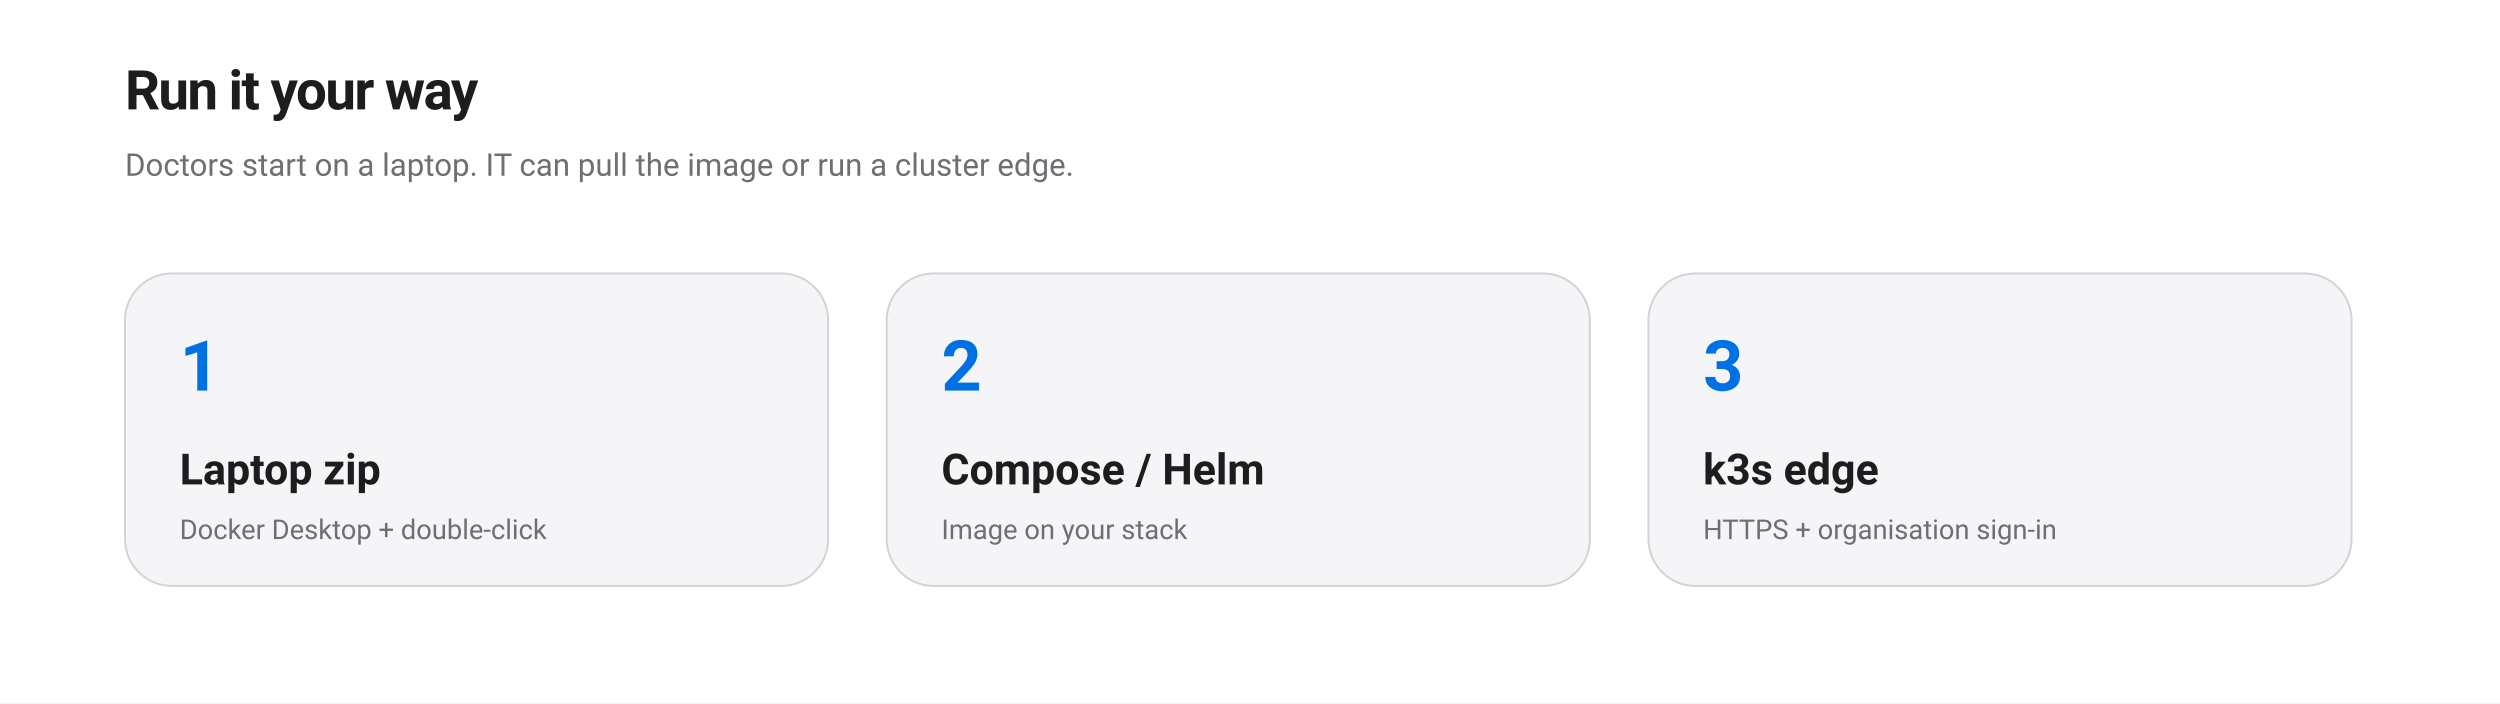
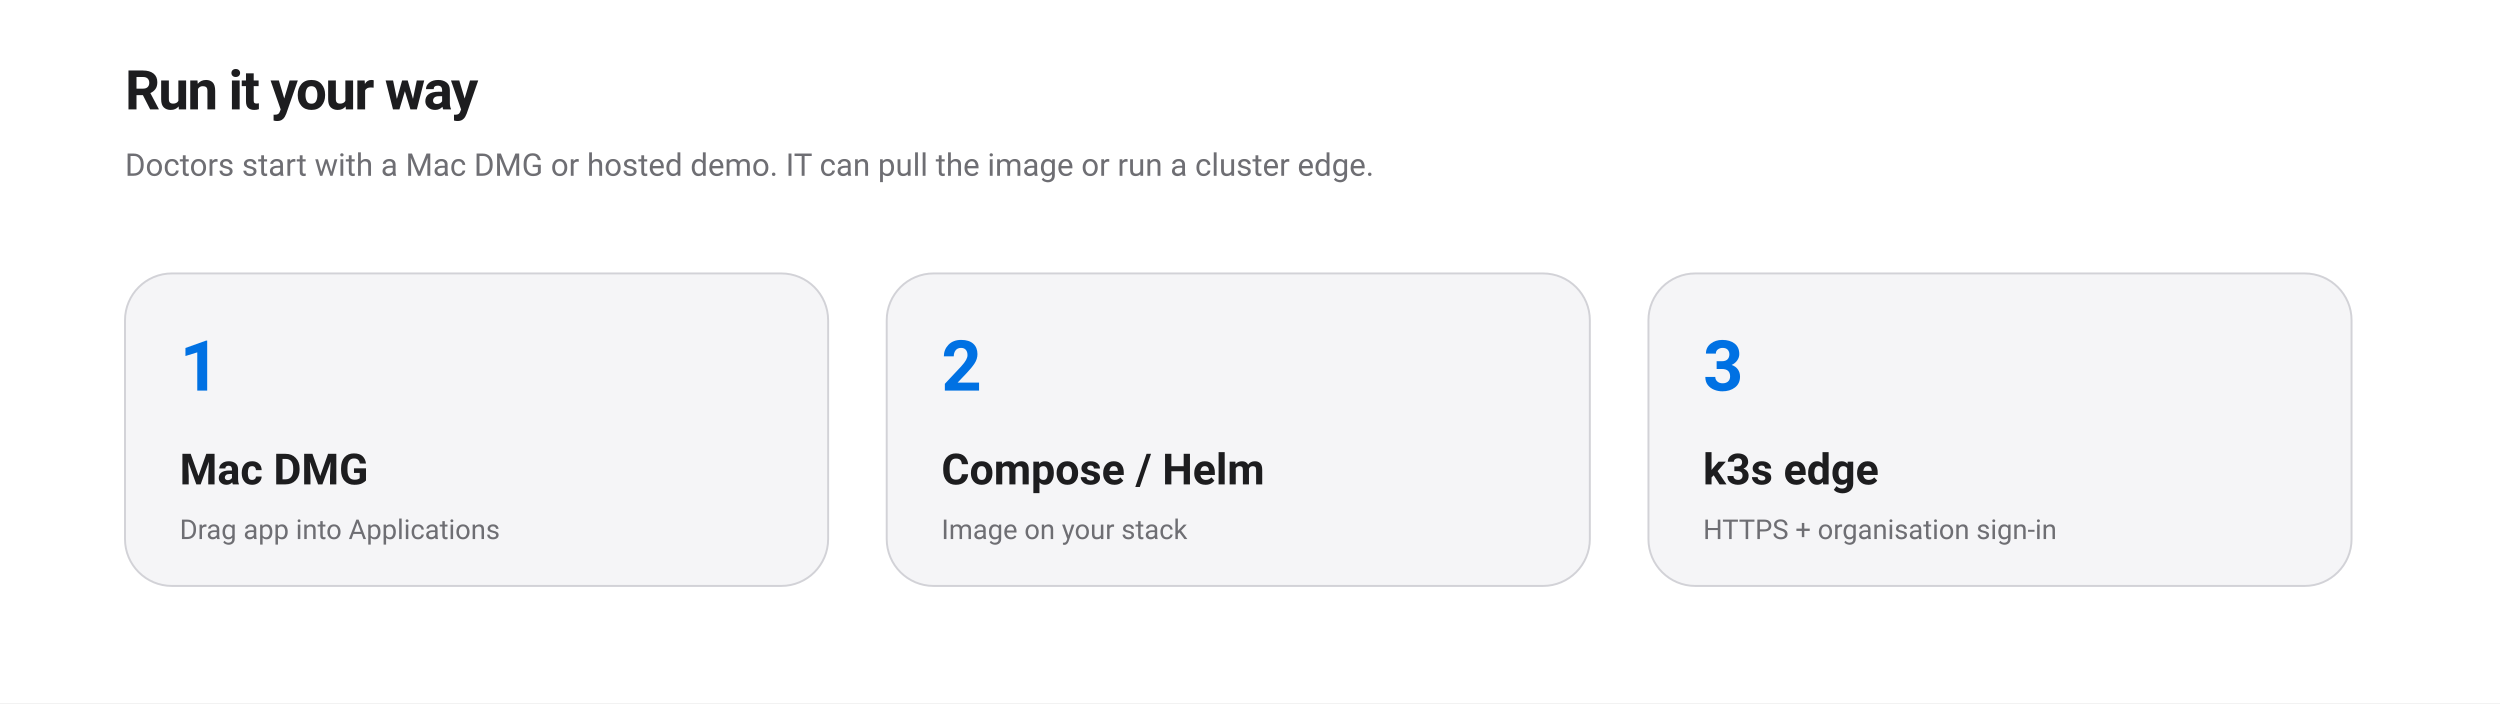
<svg xmlns="http://www.w3.org/2000/svg" viewBox="0 0 1280 360" width="1280" height="360" role="img" aria-labelledby="t d">
  <defs />
  <rect x="0" y="0" width="1280" height="360" rx="0" fill="#ffffff" />
  <text x="64" y="56" font-family="-apple-system,BlinkMacSystemFont,'SF Pro Display','SF Pro Text','Segoe UI',Roboto,Helvetica,Arial,sans-serif" font-size="28" font-weight="700" fill="#1d1d1f" letter-spacing="-0.8">Run it your way</text>
-   <text x="64" y="90" font-family="-apple-system,BlinkMacSystemFont,'SF Pro Display','SF Pro Text','Segoe UI',Roboto,Helvetica,Arial,sans-serif" font-size="16" font-weight="400" fill="#6e6e73">Doctors start on a laptop. IT can pull the image or run a cluster edge.</text>
+   <text x="64" y="90" font-family="-apple-system,BlinkMacSystemFont,'SF Pro Display','SF Pro Text','Segoe UI',Roboto,Helvetica,Arial,sans-serif" font-size="16" font-weight="400" fill="#6e6e73">Doctors start with a Mac DMG or hosted demo. IT can pull the image or run a cluster edge.</text>
  <rect x="64" y="140" width="360" height="160" rx="24" fill="#f5f5f7" stroke="#d2d2d7" />
  <text x="92" y="200" font-family="-apple-system,BlinkMacSystemFont,'SF Pro Display','SF Pro Text','Segoe UI',Roboto,Helvetica,Arial,sans-serif" font-size="36" font-weight="700" fill="#0071e3">1</text>
-   <text x="92" y="248" font-family="-apple-system,BlinkMacSystemFont,'SF Pro Display','SF Pro Text','Segoe UI',Roboto,Helvetica,Arial,sans-serif" font-size="22" font-weight="600" fill="#1d1d1f">Laptop zip</text>
-   <text x="92" y="276" font-family="-apple-system,BlinkMacSystemFont,'SF Pro Display','SF Pro Text','Segoe UI',Roboto,Helvetica,Arial,sans-serif" font-size="14" font-weight="400" fill="#6e6e73">Docker Desktop + double-click</text>
+   <text x="92" y="248" font-family="-apple-system,BlinkMacSystemFont,'SF Pro Display','SF Pro Text','Segoe UI',Roboto,Helvetica,Arial,sans-serif" font-size="22" font-weight="600" fill="#1d1d1f">Mac DMG</text>
+   <text x="92" y="276" font-family="-apple-system,BlinkMacSystemFont,'SF Pro Display','SF Pro Text','Segoe UI',Roboto,Helvetica,Arial,sans-serif" font-size="14" font-weight="400" fill="#6e6e73">Drag app into Applications</text>
  <rect x="454" y="140" width="360" height="160" rx="24" fill="#f5f5f7" stroke="#d2d2d7" />
  <text x="482" y="200" font-family="-apple-system,BlinkMacSystemFont,'SF Pro Display','SF Pro Text','Segoe UI',Roboto,Helvetica,Arial,sans-serif" font-size="36" font-weight="700" fill="#0071e3">2</text>
  <text x="482" y="248" font-family="-apple-system,BlinkMacSystemFont,'SF Pro Display','SF Pro Text','Segoe UI',Roboto,Helvetica,Arial,sans-serif" font-size="22" font-weight="600" fill="#1d1d1f">Compose / Helm</text>
  <text x="482" y="276" font-family="-apple-system,BlinkMacSystemFont,'SF Pro Display','SF Pro Text','Segoe UI',Roboto,Helvetica,Arial,sans-serif" font-size="14" font-weight="400" fill="#6e6e73">Image on your stack</text>
  <rect x="844" y="140" width="360" height="160" rx="24" fill="#f5f5f7" stroke="#d2d2d7" />
  <text x="872" y="200" font-family="-apple-system,BlinkMacSystemFont,'SF Pro Display','SF Pro Text','Segoe UI',Roboto,Helvetica,Arial,sans-serif" font-size="36" font-weight="700" fill="#0071e3">3</text>
  <text x="872" y="248" font-family="-apple-system,BlinkMacSystemFont,'SF Pro Display','SF Pro Text','Segoe UI',Roboto,Helvetica,Arial,sans-serif" font-size="22" font-weight="600" fill="#1d1d1f">k3s edge</text>
  <text x="872" y="276" font-family="-apple-system,BlinkMacSystemFont,'SF Pro Display','SF Pro Text','Segoe UI',Roboto,Helvetica,Arial,sans-serif" font-size="14" font-weight="400" fill="#6e6e73">HTTPS + organisation sign-in</text>
</svg>
